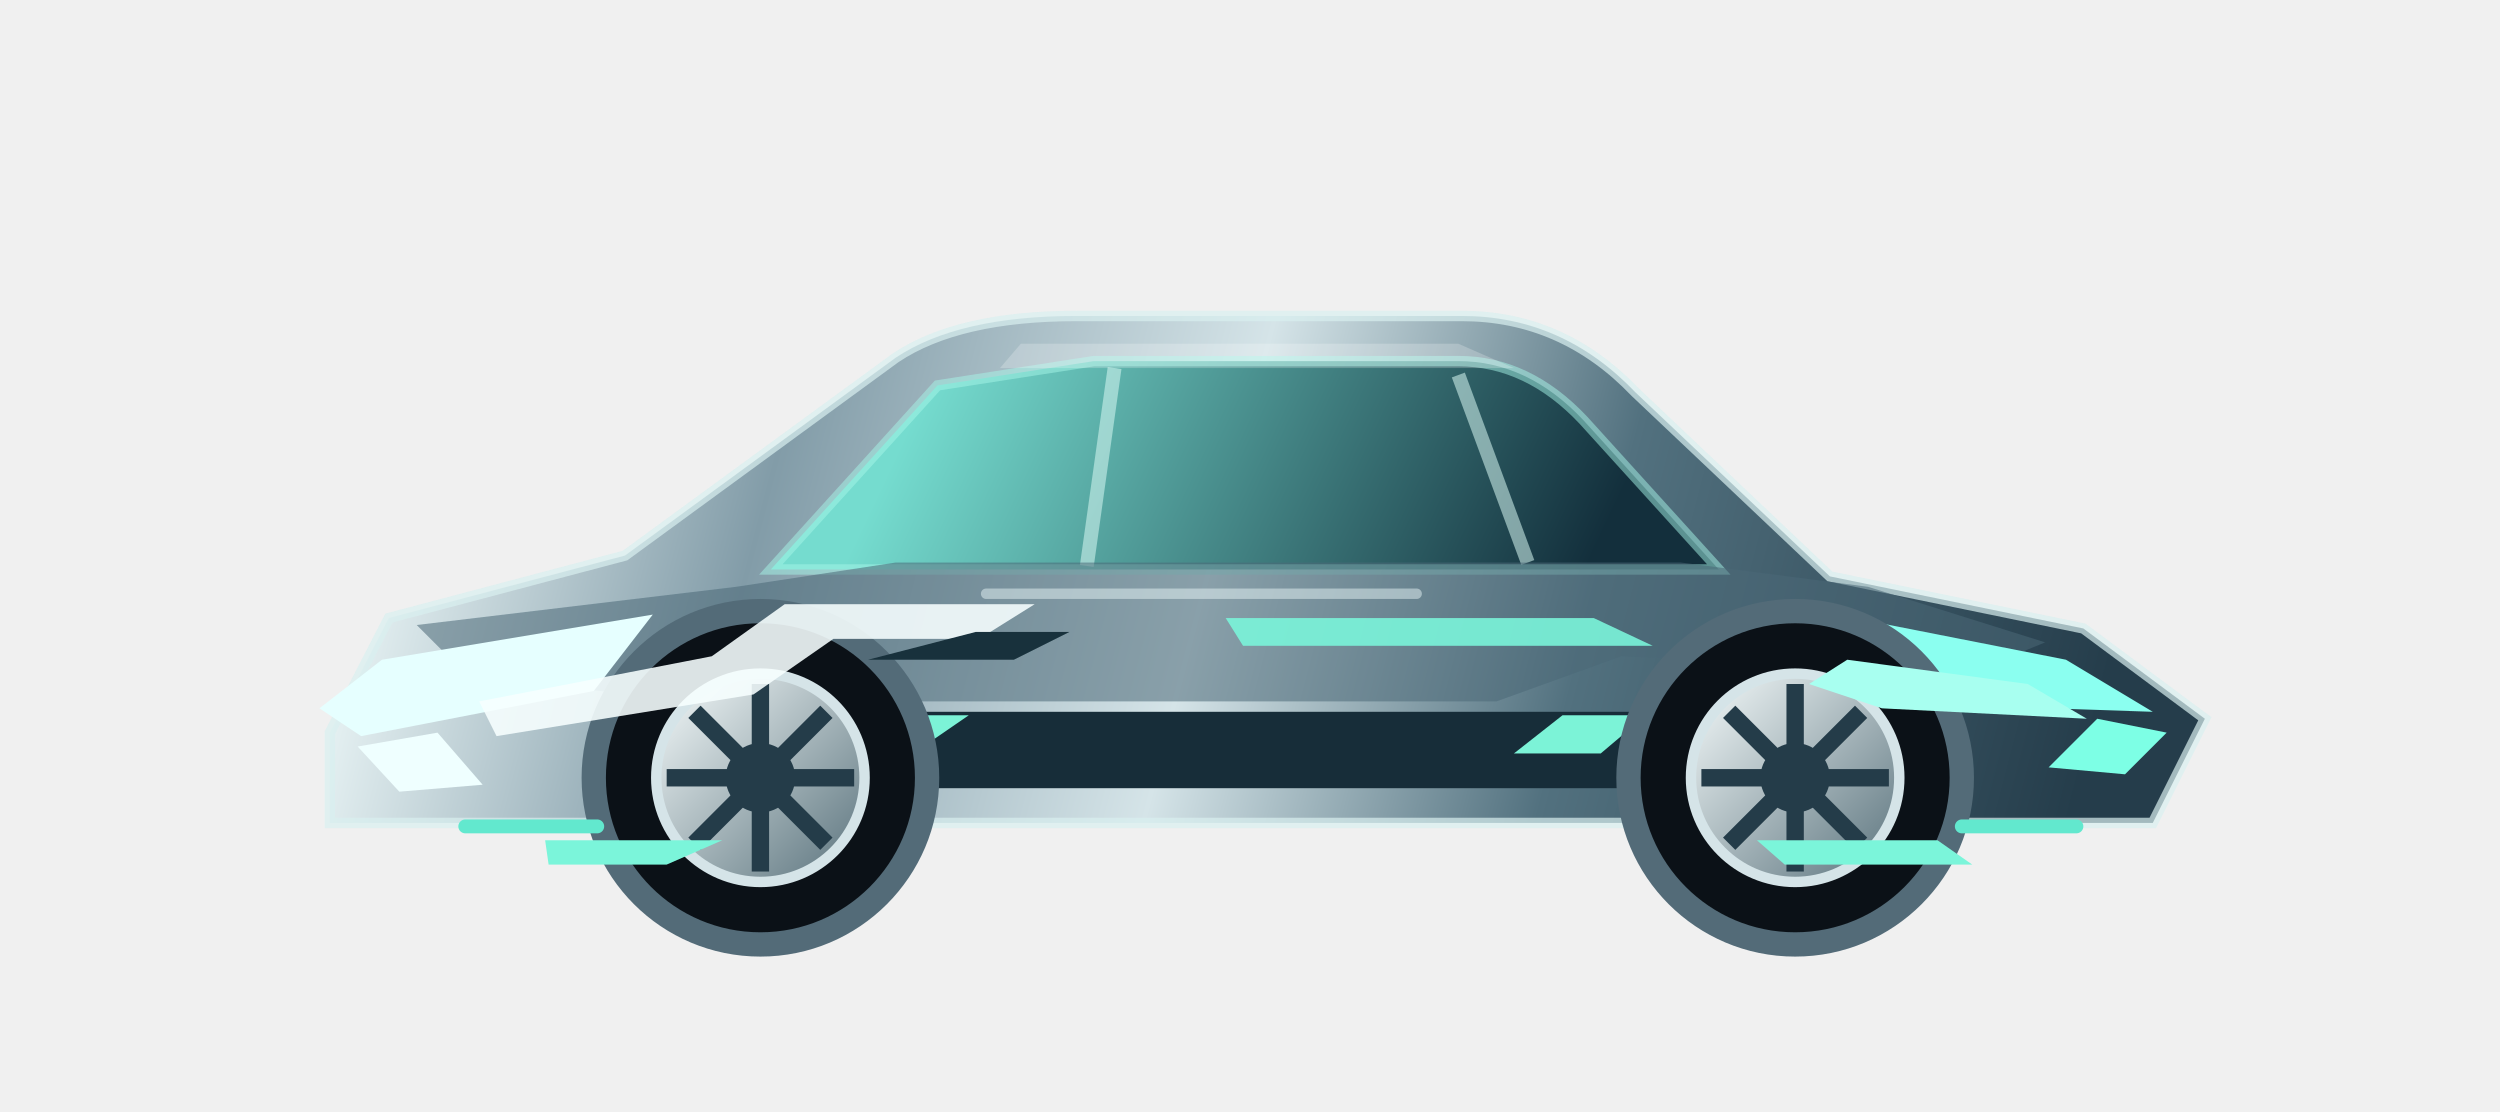
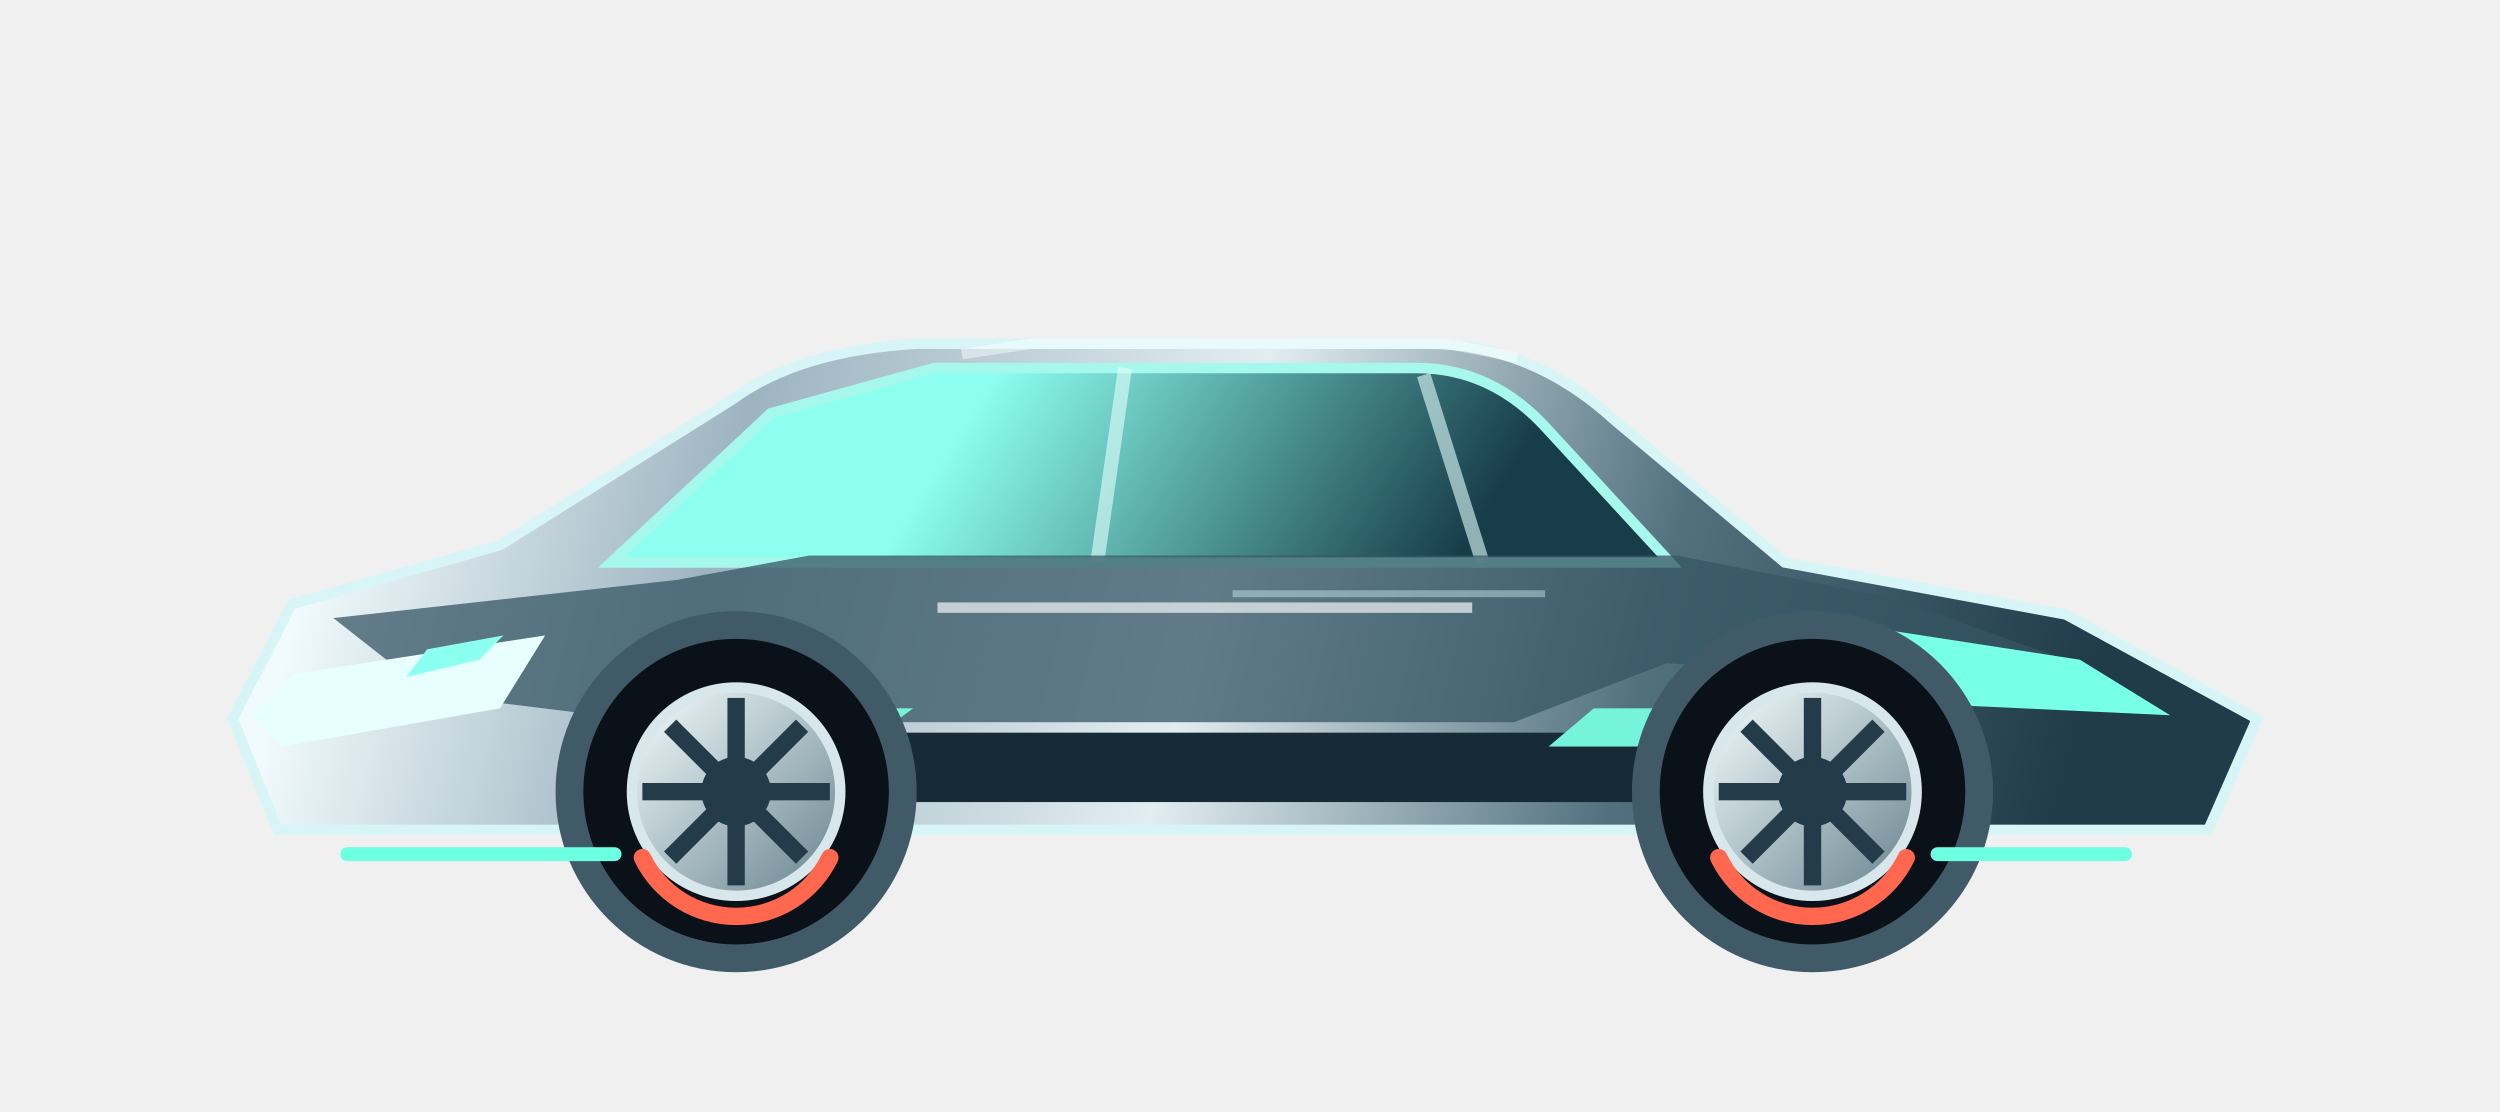
<svg xmlns="http://www.w3.org/2000/svg" viewBox="0 0 720 320" fill="none">
  <defs>
-     <linearGradient id="body" x1="110" y1="135" x2="590" y2="260" gradientUnits="userSpaceOnUse">
-       <stop stop-color="#E9F4F5" />
-       <stop offset=".22" stop-color="#829CA8" />
-       <stop offset=".48" stop-color="#D5E4E8" />
-       <stop offset=".7" stop-color="#52717F" />
-       <stop offset="1" stop-color="#253D4B" />
+     <linearGradient id="paint" x1="100" y1="120" x2="590" y2="245" gradientUnits="userSpaceOnUse">
+       <stop stop-color="#F1FAFC" />
+       <stop offset=".22" stop-color="#9DB4C0" />
+       <stop offset=".5" stop-color="#E2EDF0" />
+       <stop offset=".75" stop-color="#52717F" />
+       <stop offset="1" stop-color="#203B49" />
    </linearGradient>
-     <linearGradient id="glass" x1="275" y1="95" x2="450" y2="178" gradientUnits="userSpaceOnUse">
-       <stop stop-color="#75DCCF" />
-       <stop offset="1" stop-color="#132F3C" />
+     <linearGradient id="glass" x1="300" y1="85" x2="420" y2="160" gradientUnits="userSpaceOnUse">
+       <stop stop-color="#8DFFF0" />
+       <stop offset="1" stop-color="#183D4A" />
    </linearGradient>
    <linearGradient id="rim" x1="0" y1="0" x2="1" y2="1">
-       <stop stop-color="#F7FCFC" />
-       <stop offset="1" stop-color="#58717B" />
+       <stop stop-color="#F6FFFF" />
+       <stop offset="1" stop-color="#66818D" />
    </linearGradient>
-     <filter id="shadow" x="50" y="170" width="620" height="125" color-interpolation-filters="sRGB">
-       <feGaussianBlur stdDeviation="13" />
+     <filter id="shadow" x="25" y="200" width="670" height="100">
+       <feGaussianBlur stdDeviation="12" />
    </filter>
  </defs>
-   <ellipse cx="360" cy="253" rx="265" ry="22" fill="#000" opacity=".55" filter="url(#shadow)" />
-   <path d="M95 211 112 178 180 160 258 103Q276 91 310 91H421Q450 91 471 113L527 166 600 181 635 207 620 237H95Z" fill="url(#body)" stroke="#D9F0F0" stroke-opacity=".7" stroke-width="3" />
-   <path d="m270 111 45-7h105q20 0 36 17l39 43H222Z" fill="url(#glass)" stroke="#A6F6E8" stroke-opacity=".5" stroke-width="3" />
-   <path d="m321 106-8 57M420 108l20 54" stroke="#D7F8F2" stroke-opacity=".55" stroke-width="4" />
-   <path d="m120 180 92-11 46-7h226l54 7 51 16-22 9-100-5-36 13H201l-66-7Z" fill="#4A6877" opacity=".55" />
-   <path d="m110 190 78-13-17 22-67 13-12-8Z" fill="#E6FFFF" />
-   <path d="m534 178 61 12 25 15-59-2-34-11Z" fill="#8BFFF0" />
-   <path d="m208 205 304 0-28 22H226Z" fill="#172D39" />
-   <path d="m253 206 26 0-16 11h-25ZM450 206h24l-13 11h-25Z" fill="#7CF3D7" />
-   <circle cx="219" cy="224" r="48" fill="#0B1117" stroke="#536B78" stroke-width="7" />
-   <circle cx="219" cy="224" r="30" fill="url(#rim)" stroke="#D5E4E8" stroke-width="3" />
-   <circle cx="219" cy="224" r="10" fill="#243C49" />
-   <path d="M219 197v54M192 224h54M200 205l38 38M238 205l-38 38" stroke="#243C49" stroke-width="5" />
-   <circle cx="517" cy="224" r="48" fill="#0B1117" stroke="#536B78" stroke-width="7" />
-   <circle cx="517" cy="224" r="30" fill="url(#rim)" stroke="#D5E4E8" stroke-width="3" />
-   <circle cx="517" cy="224" r="10" fill="#243C49" />
-   <path d="M517 197v54M490 224h54M498 205l38 38M536 205l-38 38" stroke="#243C49" stroke-width="5" />
-   <path d="M134 238h38M565 238h33" stroke="#62E8CE" stroke-width="4" stroke-linecap="round" />
-   <path d="m284 171 124 0" stroke="#F3FFFF" stroke-opacity=".45" stroke-width="3" stroke-linecap="round" />
-   <path d="m138 202 67-13 21-15h72l-16 10h-42l-23 16-74 12Z" fill="#F7FFFF" opacity=".88" />
-   <path d="m353 178 106 0 17 8-118 0Z" fill="#7AF4D9" opacity=".9" />
-   <path d="m250 190 31-8 27 0-16 8Z" fill="#18313C" />
-   <path d="m532 190 52 7 17 10-59-3-21-7Z" fill="#A8FFF0" />
-   <path d="m157 242 51 0-16 7h-34Z" fill="#7BF5DA" />
-   <path d="m506 242 52 0 10 7h-54Z" fill="#7BF5DA" />
-   <path d="m126 211-23 4 12 13 24-2Z" fill="#EFFFFF" />
-   <path d="m604 207 20 4-12 12-22-2Z" fill="#7DFFE5" />
-   <path d="m294 99 126 0 16 7H288Z" fill="#FFFFFF" opacity=".22" />
+   <ellipse cx="360" cy="255" rx="275" ry="18" fill="#000" opacity=".65" filter="url(#shadow)" />
+   <path d="M67 207 84 174 144 157 211 115Q230 101 264 99L411 99Q441 99 465 121L514 162 595 177 650 207 636 239H80Z" fill="url(#paint)" stroke="#D7F5F6" stroke-width="3" />
+   <path d="m222 119 47-13h139q22 0 38 18l35 38H176Z" fill="url(#glass)" stroke="#A6F8EC" stroke-width="3" />
+   <path d="m324 106-8 56M410 108l17 54" stroke="#E3FFFC" stroke-opacity=".6" stroke-width="4" />
+   <path d="m96 178 99-11 38-7h250l61 12 48 17-25 8-87-6-44 17H189l-65-8Z" fill="#365564" opacity=".75" />
+   <path d="m85 194 72-11-13 21-63 11-9-9Z" fill="#E8FFFF" />
+   <path d="m534 180 65 10 26 16-64-3-35-11Z" fill="#78FFE8" />
+   <path d="m180 211 344 0-33 20H209Z" fill="#172B37" />
+   <path d="m205 204 58 0-15 11h-52ZM459 204h53l-13 11h-53Z" fill="#75F4DA" />
+   <path d="m270 175 154 0" stroke="#FFFFFF" stroke-opacity=".65" stroke-width="3" />
+   <path d="m123 187 22-4-7 7-21 5Z" fill="#8BFFF0" />
+   <circle cx="212" cy="228" r="48" fill="#0A1118" stroke="#415A68" stroke-width="8" />
+   <circle cx="212" cy="228" r="30" fill="url(#rim)" stroke="#D8E7EB" stroke-width="3" />
+   <circle cx="212" cy="228" r="10" fill="#203C4A" />
+   <path d="M212 201v54M185 228h54M193 209l38 38M231 209l-38 38" stroke="#243C49" stroke-width="5" />
+   <circle cx="522" cy="228" r="48" fill="#0A1118" stroke="#415A68" stroke-width="8" />
+   <circle cx="522" cy="228" r="30" fill="url(#rim)" stroke="#D8E7EB" stroke-width="3" />
+   <circle cx="522" cy="228" r="10" fill="#203C4A" />
+   <path d="M522 201v54M495 228h54M503 209l38 38M541 209l-38 38" stroke="#243C49" stroke-width="5" />
+   <path d="M185 247a30 30 0 0 0 54 0M495 247a30 30 0 0 0 54 0" stroke="#FF684F" stroke-width="5" stroke-linecap="round" />
+   <path d="M100 246h77M558 246h54" stroke="#6CFFE2" stroke-width="4" stroke-linecap="round" />
+   <path d="m277 102 20-3h120l20 4" stroke="#FFFFFF" stroke-opacity=".45" stroke-width="3" />
+   <path d="m355 171 90 0" stroke="#D9FFFF" stroke-opacity=".4" stroke-width="2" />
</svg>
